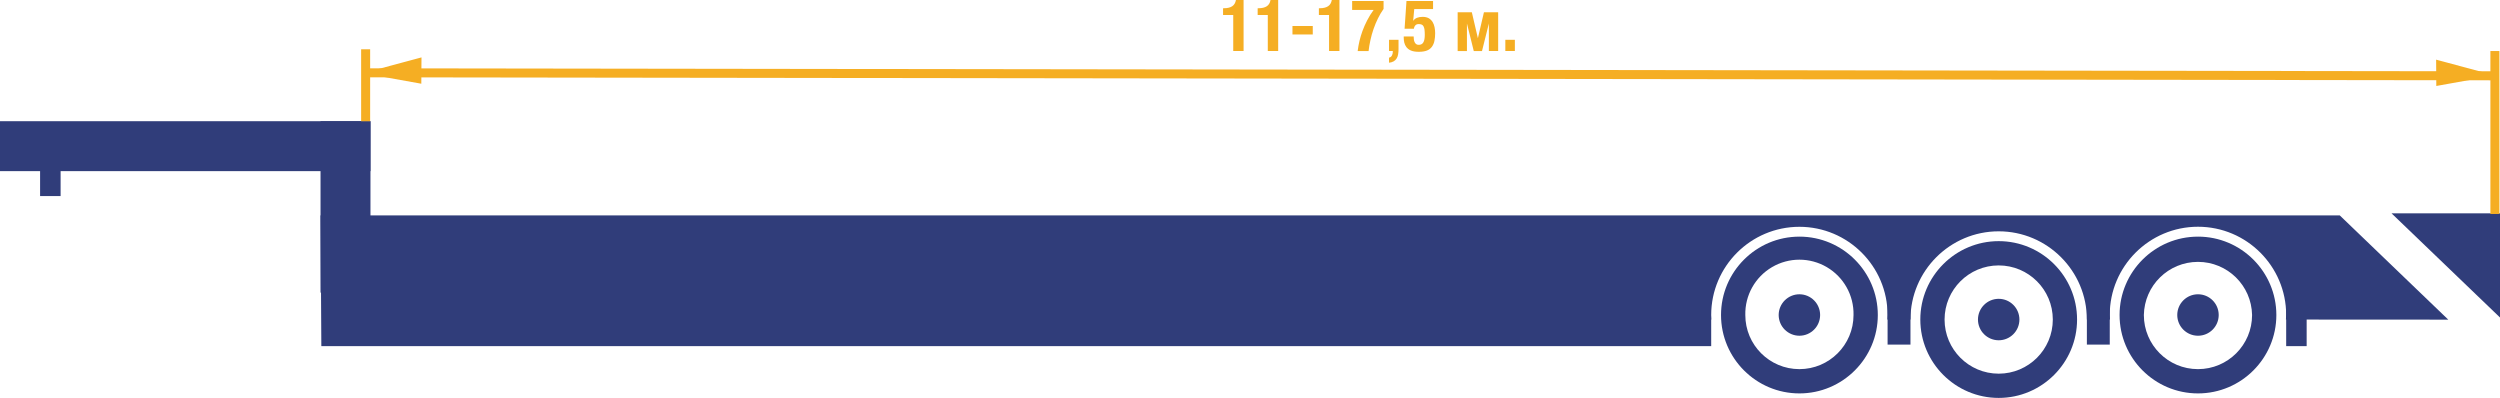
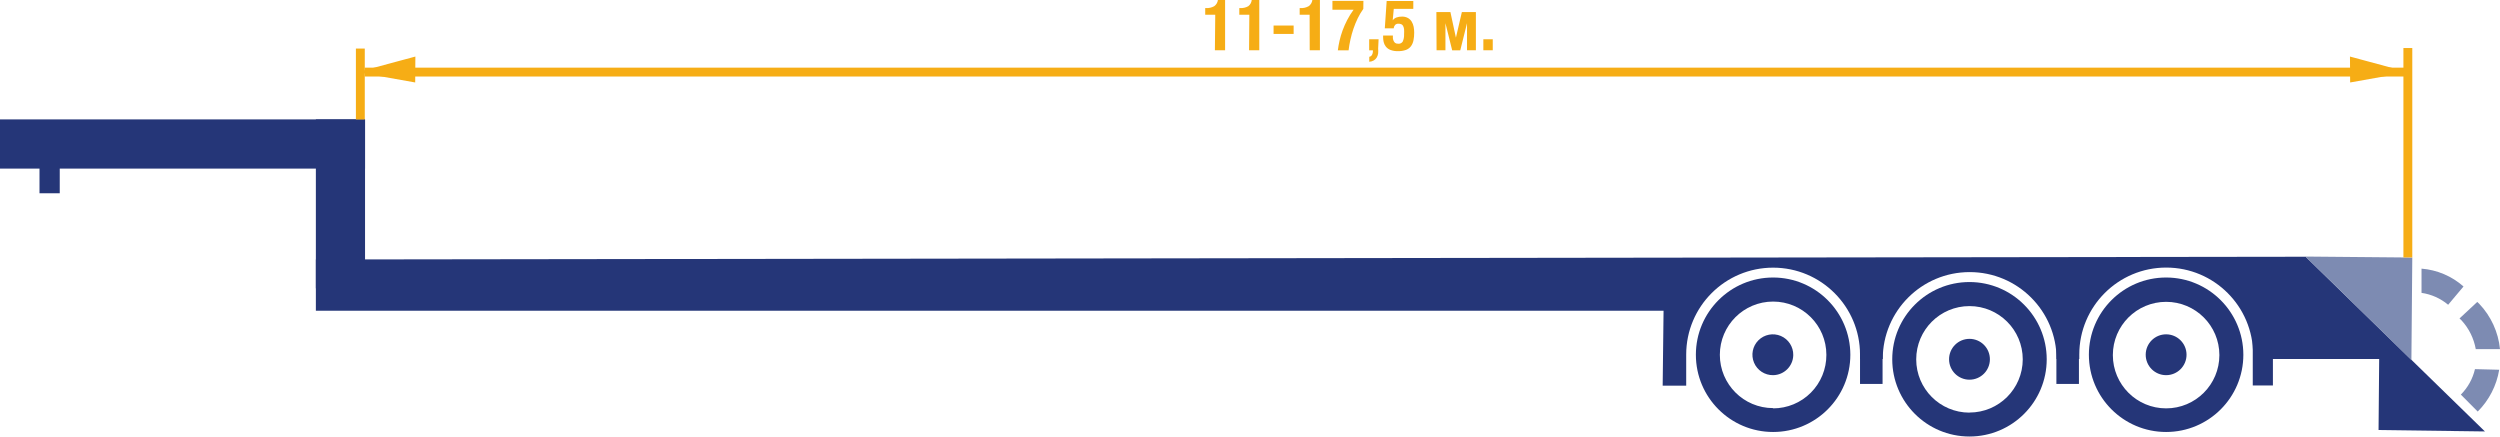
- <svg xmlns="http://www.w3.org/2000/svg" viewBox="0 0 277.496 44.168" height="58.891" width="369.995">
-   <path d="M41.121 32.48h-5.543V13.454h5.543zm0 0" fill="#303d7a" />
-   <path d="M41.121 13.453H0v5.543h4.45v2.77h2.277v-2.77H41.12zm202.852 27.52a6.005 6.005 0 0 1-6.008-6.008 6.007 6.007 0 0 1 12.012 0 6.004 6.004 0 0 1-6.004 6.008m0-14.707c-4.801 0-8.704 3.902-8.704 8.699 0 4.8 3.903 8.703 8.704 8.703 4.796 0 8.699-3.902 8.699-8.703 0-4.797-3.903-8.7-8.7-8.7" fill="#303d7a" />
-   <path d="M245.727 34.965a1.757 1.757 0 0 1-3.512 0 1.757 1.757 0 0 1 3.512 0" fill="#303d7a" />
-   <path d="M243.973 37.266a2.303 2.303 0 0 1-2.301-2.301 2.304 2.304 0 0 1 2.3-2.301 2.301 2.301 0 0 1 0 4.602m-22.12 4.211a6.01 6.01 0 0 1-6.008-6.008 6.01 6.01 0 0 1 6.008-6.008 6.01 6.01 0 0 1 6.007 6.008 6.01 6.01 0 0 1-6.007 6.008m0-14.711c-4.797 0-8.7 3.902-8.7 8.703 0 4.797 3.903 8.699 8.7 8.699 4.796 0 8.699-3.902 8.699-8.7 0-4.8-3.903-8.702-8.7-8.702" fill="#303d7a" />
-   <path d="M223.605 35.469a1.754 1.754 0 1 1-3.507 0 1.754 1.754 0 0 1 3.507 0" fill="#303d7a" />
-   <path d="M221.852 37.77a2.303 2.303 0 0 1-2.301-2.301 2.304 2.304 0 0 1 2.3-2.301 2.304 2.304 0 0 1 2.301 2.3 2.303 2.303 0 0 1-2.3 2.302m-22.122 3.203a6.004 6.004 0 0 1-6.003-6.008 6.007 6.007 0 1 1 12.011 0 6.007 6.007 0 0 1-6.008 6.008m0-14.707c-4.796 0-8.699 3.902-8.699 8.699 0 4.8 3.903 8.703 8.7 8.703 4.796 0 8.703-3.902 8.703-8.703 0-4.797-3.903-8.7-8.704-8.7" fill="#303d7a" />
-   <path d="M201.488 34.965a1.757 1.757 0 0 1-3.511 0 1.756 1.756 0 0 1 3.511 0" fill="#303d7a" />
-   <path d="M199.73 37.266a2.305 2.305 0 0 1-2.3-2.301 2.307 2.307 0 0 1 2.3-2.301 2.304 2.304 0 0 1 2.301 2.3 2.303 2.303 0 0 1-2.3 2.302" fill="#303d7a" />
-   <path d="M271.754 35.48l-12.035-11.562v-.012H35.579l.089 14.516H189.94v-2.957h.024c-.008-.168-.024-.332-.024-.5 0-5.399 4.391-9.79 9.79-9.79 5.398 0 9.788 4.391 9.788 9.79 0 .168-.015.336-.023.504h2.563c0-5.399 4.394-9.793 9.793-9.793 5.398 0 9.789 4.394 9.789 9.793h2.566c-.008-.172-.027-.34-.027-.512 0-5.398 4.394-9.789 9.793-9.789 5.398 0 9.789 4.39 9.789 9.789 0 .172-.016.344-.028.512zm0 0" fill="#303d7a" />
-   <path d="M256.035 38.422h-2.273v-5.547h2.273zm-43.976-.172h-2.54v-5.543h2.54zm22.121 0h-2.54v-5.543h2.54zm31.277-14.57h12.039v11.562zm0 0" fill="#303d7a" />
-   <path d="M41.086 13.46h-1V5.47h1zM277.43 23.75h-1V5.664h1zm0 0" fill="#f5ae23" />
-   <path d="M276.93 8.914L41.07 8.582v-1l235.86.332zm0 0" fill="#f5ae23" />
-   <path d="M46.766 9.293l-6.504-1.168 6.523-1.754zm223.66.25l6.504-1.168-6.524-1.754zM136.887 1.664h-1.13v-.75h.102c.387 0 .688-.074.91-.219.22-.14.36-.375.418-.695h.848v5.664h-1.148zm3.836 0h-1.125v-.75h.101c.387 0 .688-.074.91-.219.22-.14.36-.375.418-.695h.848v5.664h-1.152zm4.992 2.16h-2.254v-.941h2.254zm1.808-2.16h-1.129v-.75h.106c.383 0 .687-.074.91-.219.219-.14.36-.375.418-.695h.848v5.664h-1.153zm6.051-.672a7.383 7.383 0 0 0-.629 1.063 10.504 10.504 0 0 0-.828 2.39c-.094.41-.16.82-.207 1.22h-1.21a9.956 9.956 0 0 1 .531-2.223c.144-.391.316-.782.519-1.176.2-.395.441-.782.719-1.16h-2.383V.112h3.488zm1.66 4.465c0 .195-.011.387-.043.563a1.2 1.2 0 0 1-.164.464.91.91 0 0 1-.324.32 1.275 1.275 0 0 1-.523.157v-.563a.42.42 0 0 0 .312-.222.798.798 0 0 0 .106-.406v-.106h-.418V4.418h1.054zm1.746-4.449l-.12 1.289h.015a.904.904 0 0 1 .418-.324c.168-.067.379-.102.621-.102.273 0 .5.055.68.156.175.106.316.243.422.414.105.172.175.364.218.579.043.218.067.437.067.66 0 .316-.028.601-.082.855a1.66 1.66 0 0 1-.282.66 1.239 1.239 0 0 1-.558.418c-.235.09-.531.137-.895.137-.359 0-.648-.047-.867-.14a1.233 1.233 0 0 1-.508-.38 1.332 1.332 0 0 1-.238-.511 2.547 2.547 0 0 1-.059-.52v-.148h1.102c0 .093.008.195.02.3a.978.978 0 0 0 .074.301.606.606 0 0 0 .172.235c.074.058.171.09.296.09.239 0 .41-.09.516-.278.106-.183.156-.46.156-.828a4.88 4.88 0 0 0-.03-.582 1.078 1.078 0 0 0-.11-.367.401.401 0 0 0-.203-.192.769.769 0 0 0-.32-.058c-.169 0-.294.047-.38.14a.64.64 0 0 0-.164.38h-1.035l.211-3.079h2.95v.895zm4.817.352h1.574l.672 2.882.672-2.883h1.578v4.305h-1.031V2.61l-.762 3.055h-.914l-.758-3.055v3.055h-1.031zm6.351 4.304h-1.058V4.418h1.058zm0 0" fill="#f5ae23" />
+ <svg xmlns="http://www.w3.org/2000/svg" viewBox="0 0 281.61 49.17">
+   <defs>
+     <style>.cls-1{fill:#253678}.cls-2{fill:#7d8bb2}.cls-3{fill:#f6ad15}</style>
+   </defs>
+   <g id="Слой_2" data-name="Слой 2">
+     <g id="Слой_1-2" data-name="Слой 1">
+       <path class="cls-1" d="M35.58 13.45h5.54v19.03h-5.54z" />
+       <path class="cls-1" d="M41.12 13.45H0v5.54h4.45v2.78h2.28v-2.78h34.39v-5.54zM244 31.26a8.7 8.7 0 1 0 8.7 8.7 8.71 8.71 0 0 0-8.7-8.7zM244 46a6 6 0 1 1 6-6 6 6 0 0 1-6 6z" />
+       <circle class="cls-1" cx="243.97" cy="39.97" r="1.75" />
+       <path class="cls-1" d="M244 42.26a2.3 2.3 0 1 1 2.3-2.3 2.3 2.3 0 0 1-2.3 2.3zm-22.15-10.49a8.7 8.7 0 1 0 8.7 8.7 8.71 8.71 0 0 0-8.7-8.7zm0 14.71a6 6 0 1 1 6-6 6 6 0 0 1-6 5.99z" />
+       <circle class="cls-1" cx="221.85" cy="40.47" r="1.75" />
+       <path class="cls-1" d="M221.85 42.77a2.3 2.3 0 1 1 2.3-2.3 2.3 2.3 0 0 1-2.3 2.3zm-22.12-11.51a8.7 8.7 0 1 0 8.7 8.7 8.71 8.71 0 0 0-8.7-8.7zm0 14.71a6 6 0 1 1 6-6 6 6 0 0 1-6 6.03z" />
+       <circle class="cls-1" cx="199.73" cy="39.97" r="1.75" />
+       <path class="cls-1" d="M199.73 42.26A2.3 2.3 0 1 1 202 40a2.3 2.3 0 0 1-2.27 2.26zm54.03-4.38h2.27v5.54h-2.27zm-44.24-.17h2.54v5.54h-2.54zm22.12 0h2.54v5.54h-2.54z" />
+       <path class="cls-1" d="M279.91 48.6l-20.19-19.68-224.14.31V35h151.81l-.1 8.44h2.65v-3.5a9.79 9.79 0 0 1 19.58 0v.5h2.56a9.79 9.79 0 0 1 19.58 0h2.56v-.51a9.79 9.79 0 0 1 19.58 0v.51H268l-.07 8z" />
+       <path class="cls-2" d="M259.7 28.9l12.03.11-.1 11.56L259.7 28.9zm21.91 10.43a8.65 8.65 0 0 0-2.34-5.11l-.22-.21-2 1.86.22.21a6.46 6.46 0 0 1 1.61 3.25zm-.09 2.32l-2.73-.07a6 6 0 0 1-1.59 2.87l1.9 1.91a8.65 8.65 0 0 0 2.42-4.71zm-8.75-11.39v2.73a6 6 0 0 1 3 1.34l1.73-2.06a8.12 8.12 0 0 0-4.73-2.01z" />
+       <path class="cls-3" d="M40.09 5.47h1v7.99h-1zm230.64-.06h1V29h-1z" />
+       <path class="cls-3" d="M41.07 7.62h230.16v1H41.07z" />
+       <path class="cls-3" d="M46.77 9.29l-6.51-1.16 6.53-1.76-.02 2.92zm217.96 0l6.5-1.16-6.52-1.76.02 2.92zM136.89 1.66h-1.13V.91h.1a1.66 1.66 0 0 0 .91-.21 1 1 0 0 0 .42-.7h.81v5.66h-1.15zm3.84 0h-1.13V.91h.1a1.66 1.66 0 0 0 .91-.21A1 1 0 0 0 141 0h.85v5.66h-1.15zm4.99 2.16h-2.26v-.94h2.26zm1.8-2.16h-1.12V.91h.1a1.66 1.66 0 0 0 .91-.21 1 1 0 0 0 .42-.7h.85v5.66h-1.15zm6.05-.66a7.49 7.49 0 0 0-.63 1.06 10.63 10.63 0 0 0-.48 1.17 10.83 10.83 0 0 0-.34 1.22q-.14.62-.21 1.22h-1.21q.06-.51.19-1.08a9.63 9.63 0 0 1 .34-1.15 10.09 10.09 0 0 1 .52-1.18 8.67 8.67 0 0 1 .72-1.16h-2.38v-1h3.49zm1.67 4.46a3.48 3.48 0 0 1 0 .56 1.27 1.27 0 0 1-.16.46 1 1 0 0 1-.32.32 1.25 1.25 0 0 1-.52.16V6.4a.44.44 0 0 0 .31-.22.82.82 0 0 0 .1-.41v-.1h-.42V4.42h1.06zM157 1l-.12 1.29a.9.9 0 0 1 .42-.32 1.72 1.72 0 0 1 .62-.1 1.32 1.32 0 0 1 .68.16 1.19 1.19 0 0 1 .42.41 1.76 1.76 0 0 1 .22.58 3.38 3.38 0 0 1 .06.66 4.19 4.19 0 0 1-.08.86 1.67 1.67 0 0 1-.28.66 1.25 1.25 0 0 1-.56.42 2.48 2.48 0 0 1-.9.14 2.19 2.19 0 0 1-.87-.14 1.22 1.22 0 0 1-.51-.38 1.32 1.32 0 0 1-.24-.51 2.44 2.44 0 0 1-.06-.52V4h1.1a3 3 0 0 0 0 .3 1 1 0 0 0 .08.3.6.6 0 0 0 .17.23.45.45 0 0 0 .3.09.55.55 0 0 0 .55-.22 1.73 1.73 0 0 0 .16-.83 4.45 4.45 0 0 0 0-.58 1.07 1.07 0 0 0-.11-.37.43.43 0 0 0-.2-.19.81.81 0 0 0-.32-.06.5.5 0 0 0-.38.14.67.67 0 0 0-.16.38h-1l.21-3.08h3V1zm4.8.36h1.58l.62 2.88.67-2.88h1.58v4.3h-1V2.61l-.76 3.06h-.91l-.76-3.06v3.05h-1zm6.35 4.3h-1.06V4.42h1.06z" />
+     </g>
+   </g>
</svg>
